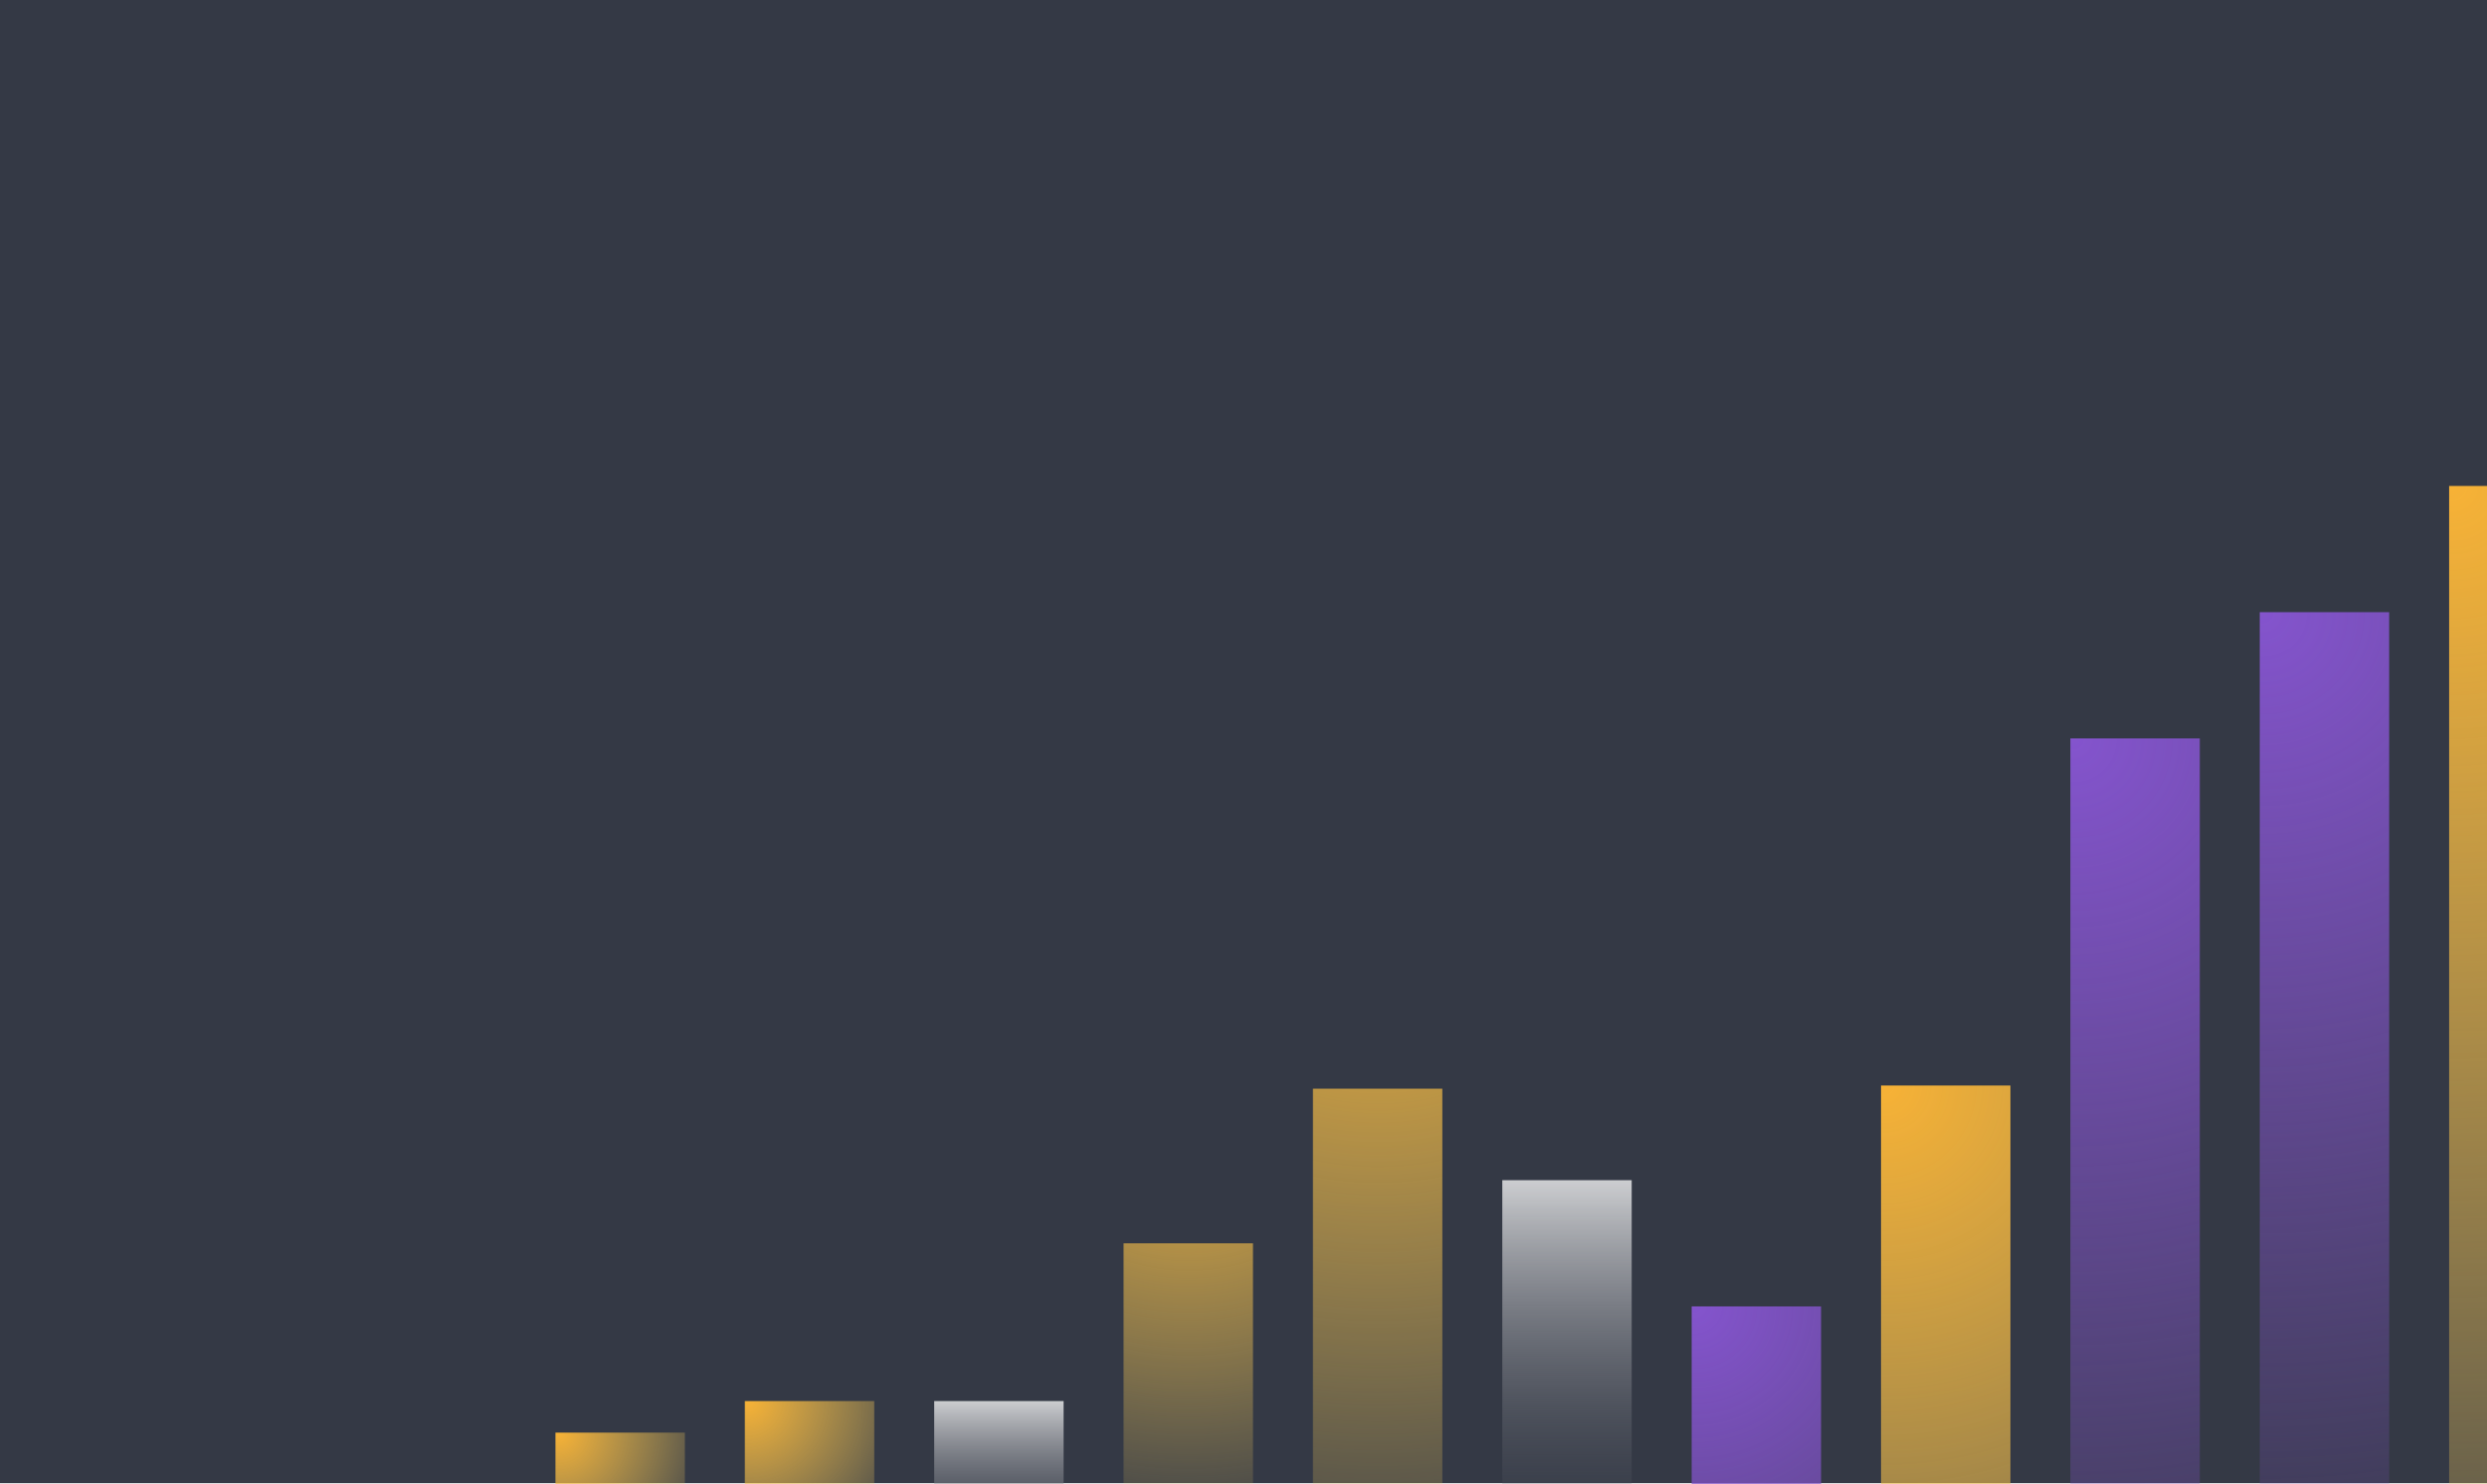
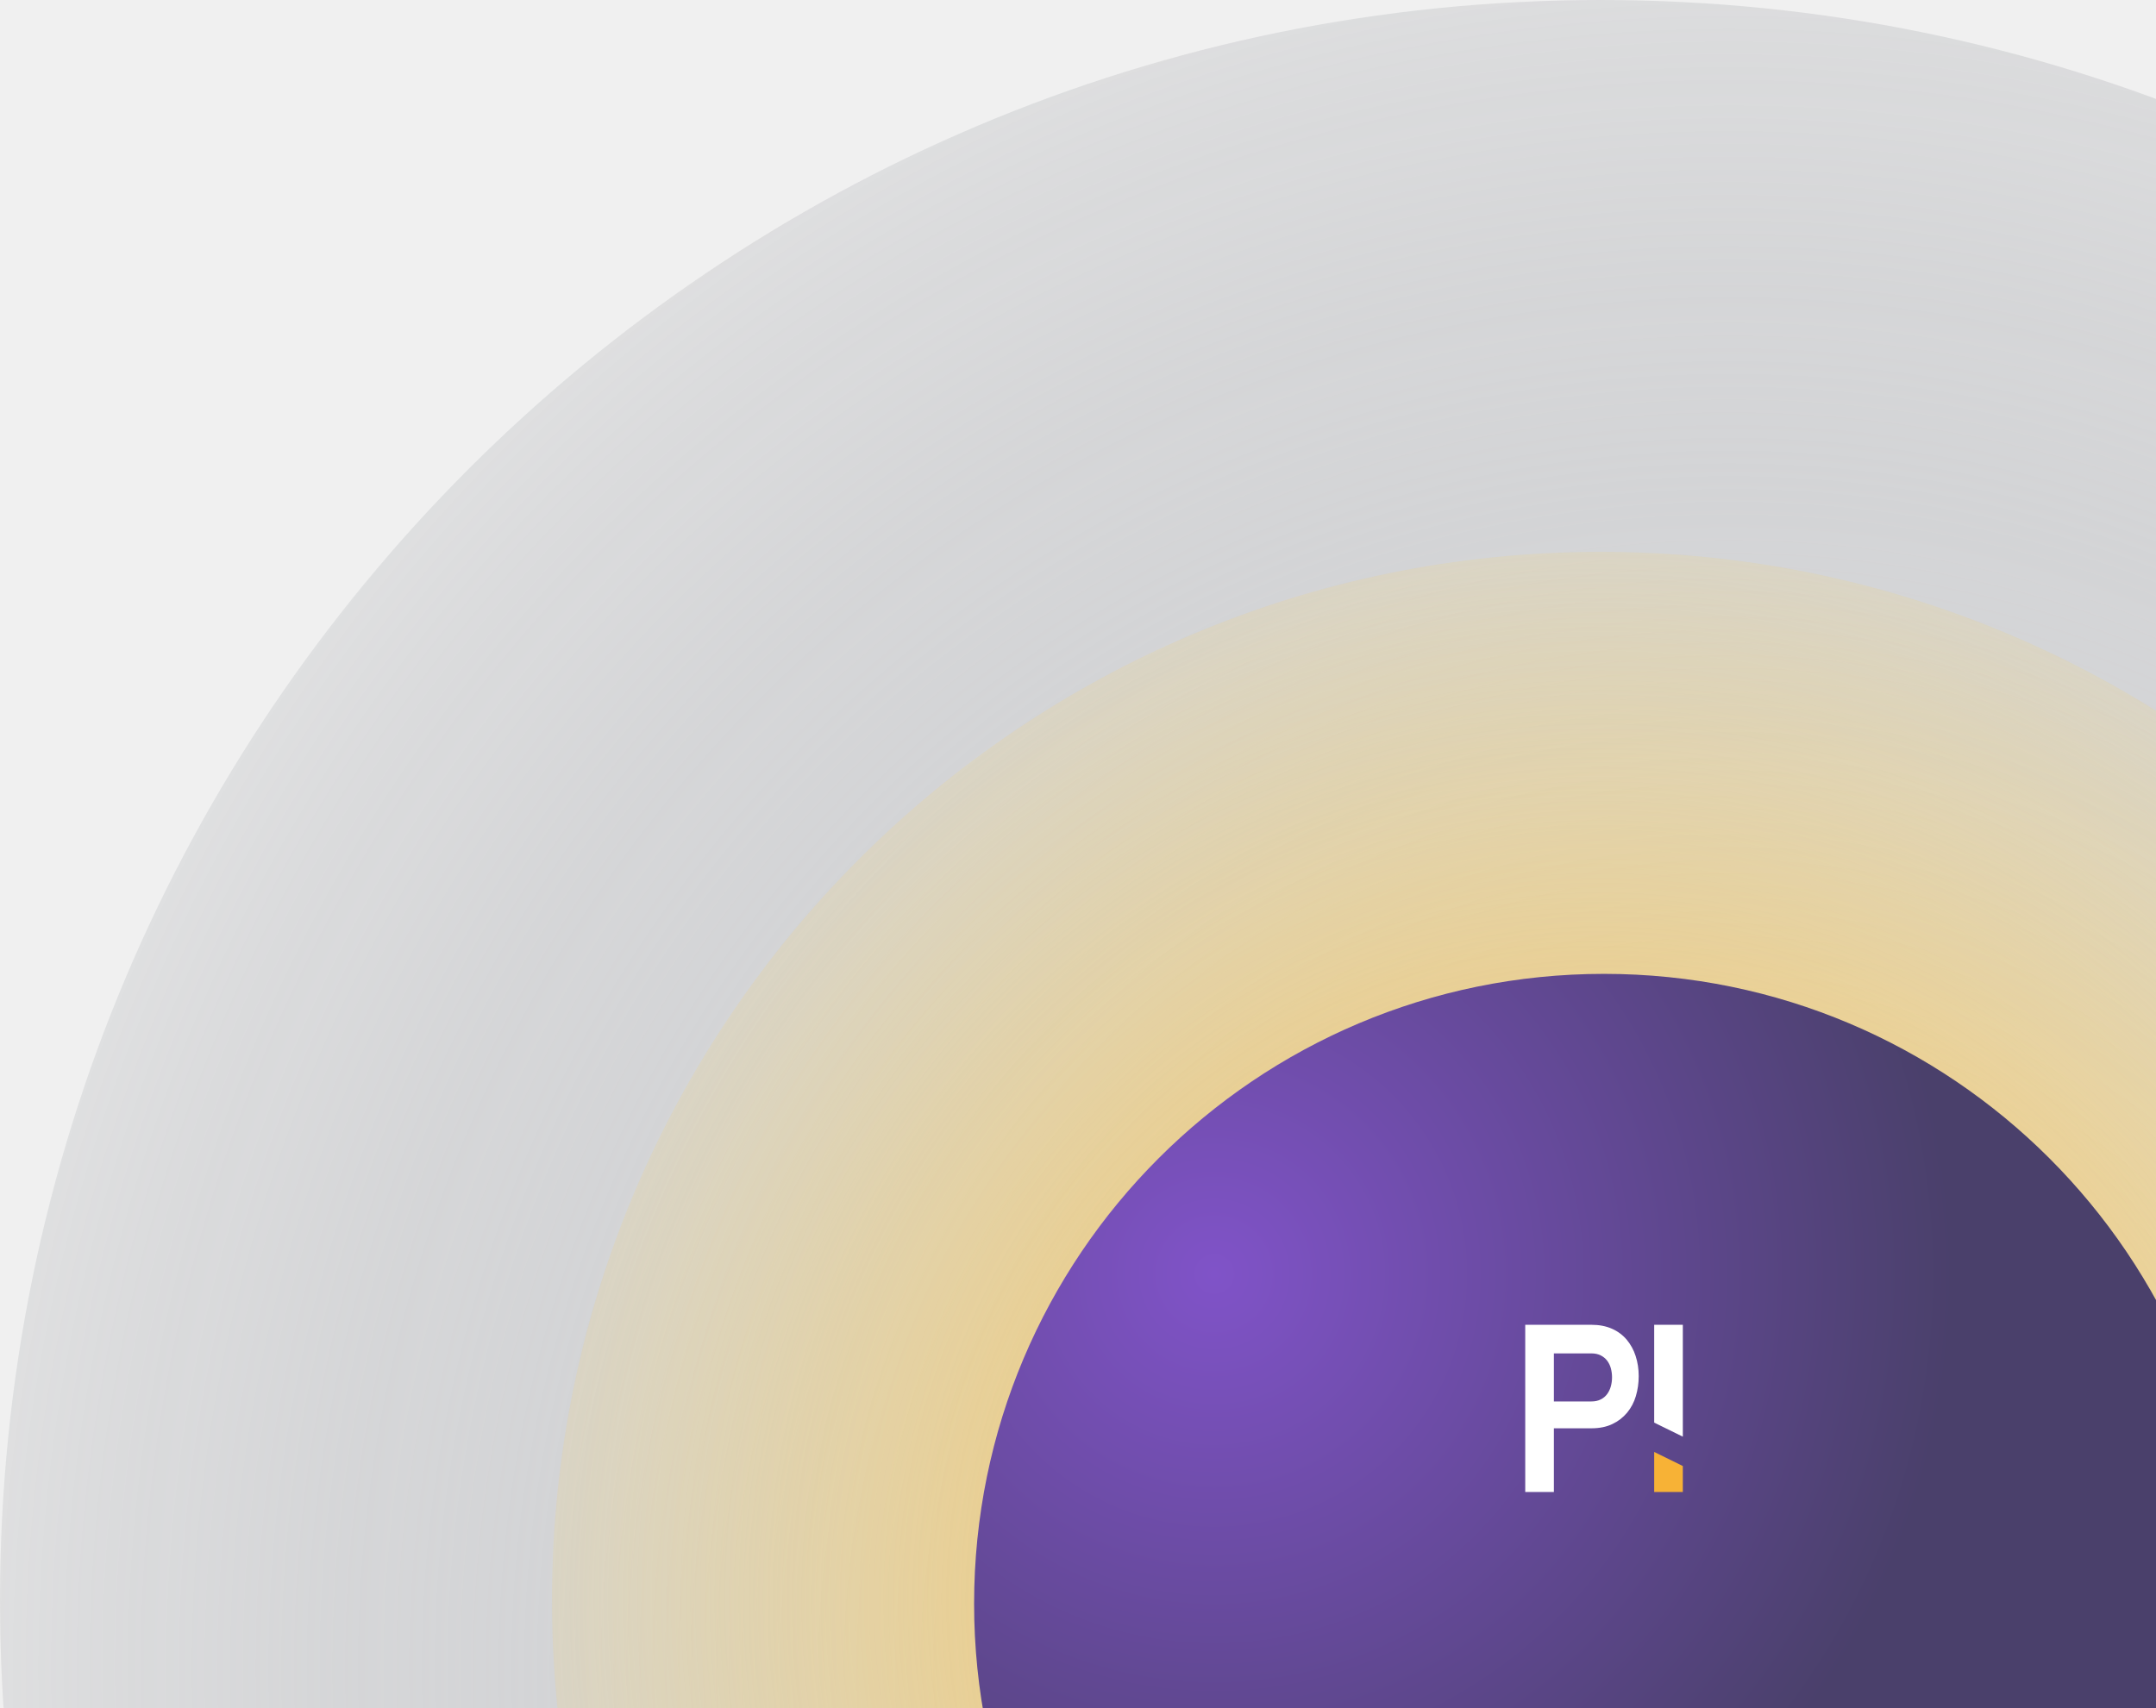
- <svg xmlns="http://www.w3.org/2000/svg" xmlns:xlink="http://www.w3.org/1999/xlink" width="788" height="470" viewBox="0 0 788 470">
+ <svg xmlns="http://www.w3.org/2000/svg" width="332" height="263" viewBox="0 0 332 263">
  <defs>
-     <path id="a" d="M0 0h788v470H0z" />
-     <radialGradient id="b" cy="-38.036%" r="378.664%" fx="50%" fy="-38.036%" gradientTransform="matrix(0 .28082 -1 0 .12 -.52)">
+     <radialGradient id="a" cx="54.405%" cy="52.612%" r="67.483%" fx="54.405%" fy="52.612%">
+       <stop offset="0%" stop-color="#FFF" stop-opacity=".65" />
+       <stop offset="100%" stop-color="#343945" stop-opacity="0" />
+     </radialGradient>
+     <radialGradient id="b" r="58.807%" fx="50%" fy="50%">
      <stop offset="0%" stop-color="#F7B236" />
      <stop offset="100%" stop-color="#FCD966" stop-opacity="0" />
    </radialGradient>
-     <radialGradient id="c" cy="-38.586%" r="619.71%" fx="50%" fy="-38.586%" gradientTransform="matrix(0 .21026 -1 0 .114 -.491)">
-       <stop offset="0%" stop-color="#F7B236" />
-       <stop offset="100%" stop-color="#FCD966" stop-opacity="0" />
-     </radialGradient>
-     <linearGradient id="d" x1="19.345%" x2="19.345%" y1="-7.754%" y2="50%">
-       <stop offset="0%" stop-color="#FFF" />
-       <stop offset="100%" stop-color="#343945" stop-opacity="0" />
-     </linearGradient>
-     <radialGradient id="e" cx="2.437%" cy="0%" r="132.602%" fx="2.437%" fy="0%" gradientTransform="scale(1 .8913) rotate(54.34 .024 0)">
-       <stop offset="0%" stop-color="#F7B236" />
-       <stop offset="100%" stop-color="#FCD966" stop-opacity="0" />
-     </radialGradient>
-     <radialGradient id="f" cx="2.437%" cy="0%" r="152.245%" fx="2.437%" fy="0%" gradientTransform="matrix(.50776 .63074 -.8615 .37175 .012 -.015)">
-       <stop offset="0%" stop-color="#F7B236" />
-       <stop offset="100%" stop-color="#FCD966" stop-opacity="0" />
-     </radialGradient>
-     <radialGradient id="g" cx="2.437%" cy="0%" r="503.859%" fx="2.437%" fy="0%" gradientTransform="matrix(0 .16016 -1 0 .024 -.004)">
-       <stop offset="0%" stop-color="#8454CD" />
-       <stop offset="100%" stop-color="#8454CD" stop-opacity="0" />
-     </radialGradient>
-     <radialGradient id="h" cx="2.437%" cy="0%" r="744.137%" fx="2.437%" fy="0%" gradientTransform="scale(1 .12975) rotate(84.037 .024 0)">
-       <stop offset="0%" stop-color="#F7B236" />
-       <stop offset="100%" stop-color="#FCD966" stop-opacity="0" />
-     </radialGradient>
-     <radialGradient id="i" cx="2.437%" cy="0%" r="799.088%" fx="2.437%" fy="0%" gradientTransform="matrix(0 .10099 -1 0 .024 -.002)">
-       <stop offset="0%" stop-color="#8454CD" />
-       <stop offset="100%" stop-color="#8454CD" stop-opacity="0" />
-     </radialGradient>
-     <radialGradient id="j" cx="2.437%" cy="0%" r="818.77%" fx="2.437%" fy="0%" gradientTransform="matrix(0 .09856 -1 0 .024 -.002)">
-       <stop offset="0%" stop-color="#8454CD" />
-       <stop offset="100%" stop-color="#8454CD" stop-opacity="0" />
-     </radialGradient>
-     <radialGradient id="k" cx="2.437%" cy="0%" r="1070.802%" fx="2.437%" fy="0%" gradientTransform="scale(1 .08991) rotate(85.86 .024 0)">
-       <stop offset="0%" stop-color="#F7B236" />
-       <stop offset="100%" stop-color="#FCD966" stop-opacity="0" />
+     <radialGradient id="c" cx="18.979%" cy="23.812%" r="58.807%" fx="18.979%" fy="23.812%">
+       <stop offset="0%" stop-color="#8053C8" />
+       <stop offset="100%" stop-color="#4A406B" />
    </radialGradient>
  </defs>
  <g fill="none" fill-rule="evenodd">
-     <use fill="#343945" fill-rule="nonzero" xlink:href="#a" />
-     <g fill-rule="nonzero">
-       <path fill="url(#b)" d="M180 240h41v146h-41z" transform="translate(176 154)" />
-       <path fill="url(#c)" d="M240 191h41v195h-41z" transform="translate(176 154)" />
-       <path fill="url(#d)" d="M300 220h41v246h-41z" transform="translate(176 154)" />
-       <path fill="url(#e)" d="M0 300h41v46H0z" transform="translate(176 154)" />
-       <path fill="url(#f)" d="M60 290h41v56H60z" transform="translate(176 154)" />
-       <path fill="url(#d)" d="M120 290h41v106h-41z" transform="translate(176 154)" />
-       <path fill="url(#g)" d="M360 260h41v256h-41z" transform="translate(176 154)" />
-       <path fill="url(#h)" d="M420 190h41v316h-41z" transform="translate(176 154)" />
-       <path fill="url(#i)" d="M480 80h41v406h-41z" transform="translate(176 154)" />
-       <path fill="url(#j)" d="M540 40h41v416h-41z" transform="translate(176 154)" />
-       <path fill="url(#k)" d="M600 0h41v456h-41z" transform="translate(176 154)" />
-     </g>
+     <circle cx="246.5" cy="246.5" r="246.5" fill="url(#a)" fill-rule="nonzero" />
+     <circle cx="246.5" cy="246.5" r="161.5" fill="url(#b)" fill-rule="nonzero" />
+     <circle cx="247" cy="247" r="97" fill="url(#c)" fill-rule="nonzero" />
+     <path fill="#FFF" d="M239.28 215.858h5.79c.54 0 1.01-.101 1.414-.303.405-.201.736-.476.993-.823.258-.348.45-.745.573-1.195.123-.448.185-.907.185-1.379a5.31 5.31 0 0 0-.185-1.412 3.388 3.388 0 0 0-.573-1.177 2.806 2.806 0 0 0-.993-.807c-.404-.202-.875-.303-1.414-.303h-5.79v7.4zm5.79-11.805c1.19 0 2.24.202 3.148.606a6.247 6.247 0 0 1 2.273 1.681 7.442 7.442 0 0 1 1.38 2.523c.315.964.472 1.995.472 3.094 0 1.076-.147 2.102-.438 3.077a7.156 7.156 0 0 1-1.347 2.556 6.666 6.666 0 0 1-2.272 1.75c-.91.436-1.981.655-3.216.655h-5.79v9.81h-4.41v-25.752h10.2zM254.727 219.119v-15.065h4.41v17.23z" />
+     <path fill="#F7B236" d="M259.137 225.804v4h-4.41v-6.165z" />
  </g>
</svg>
